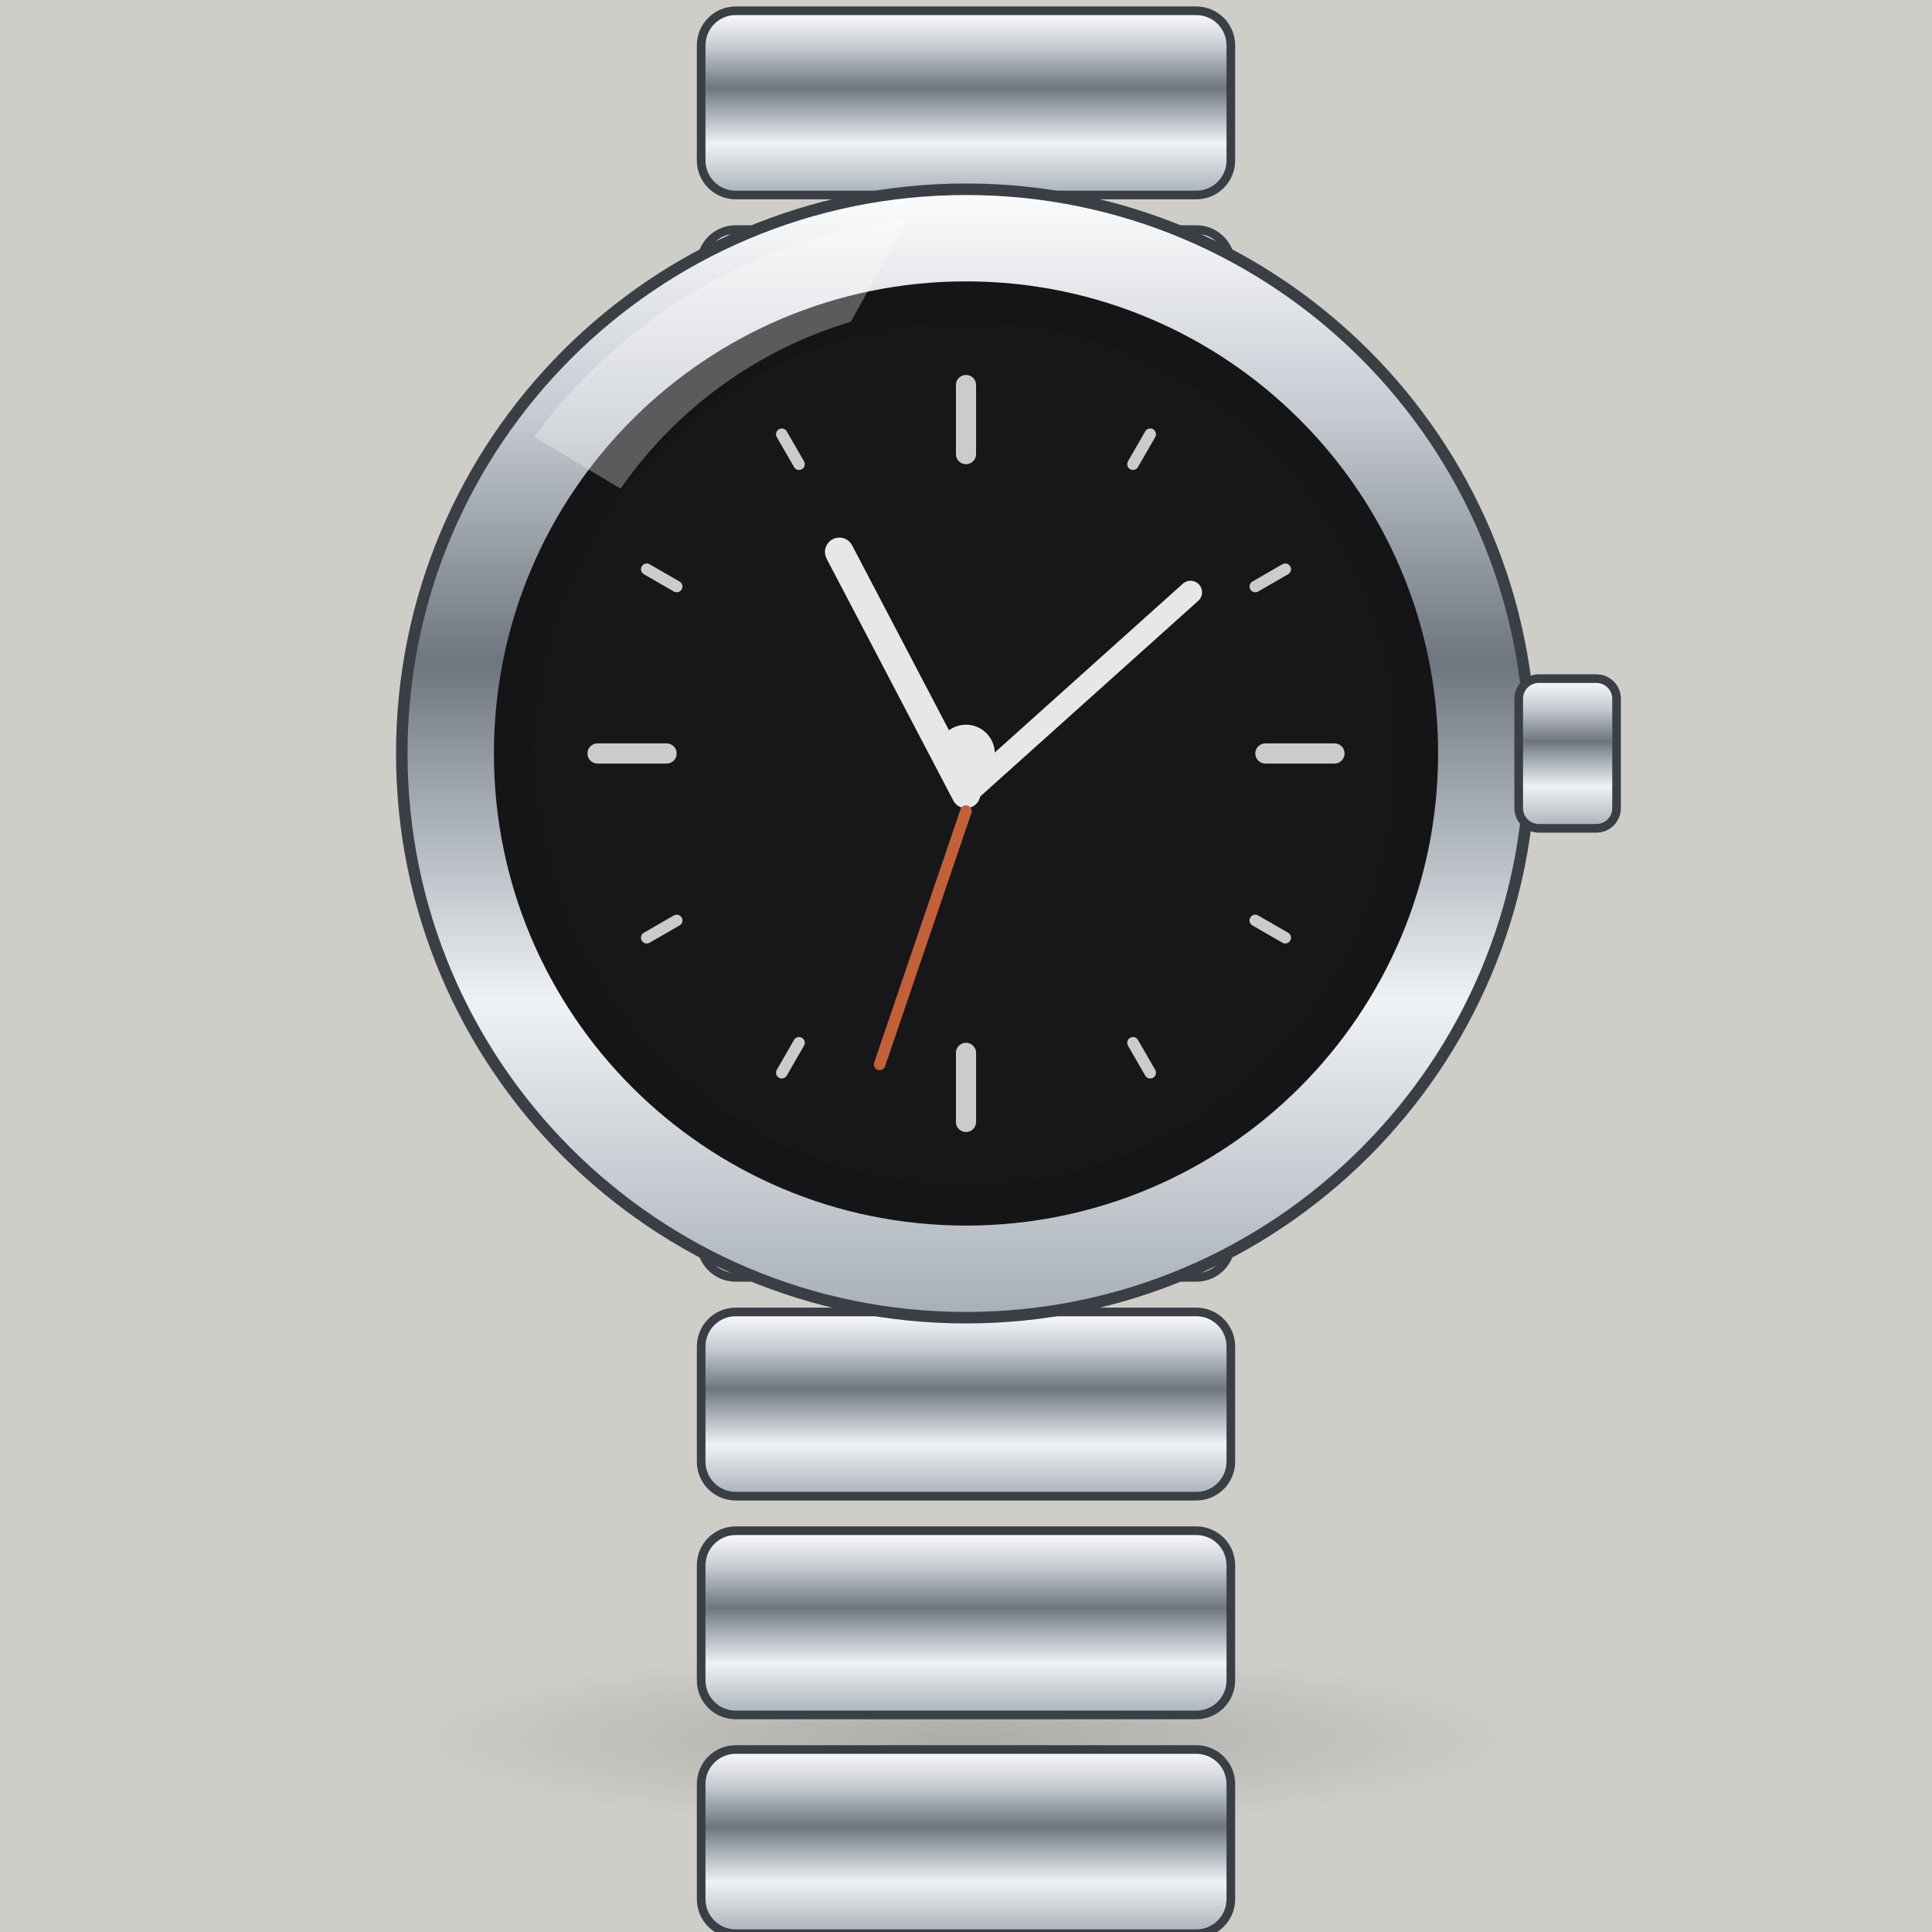
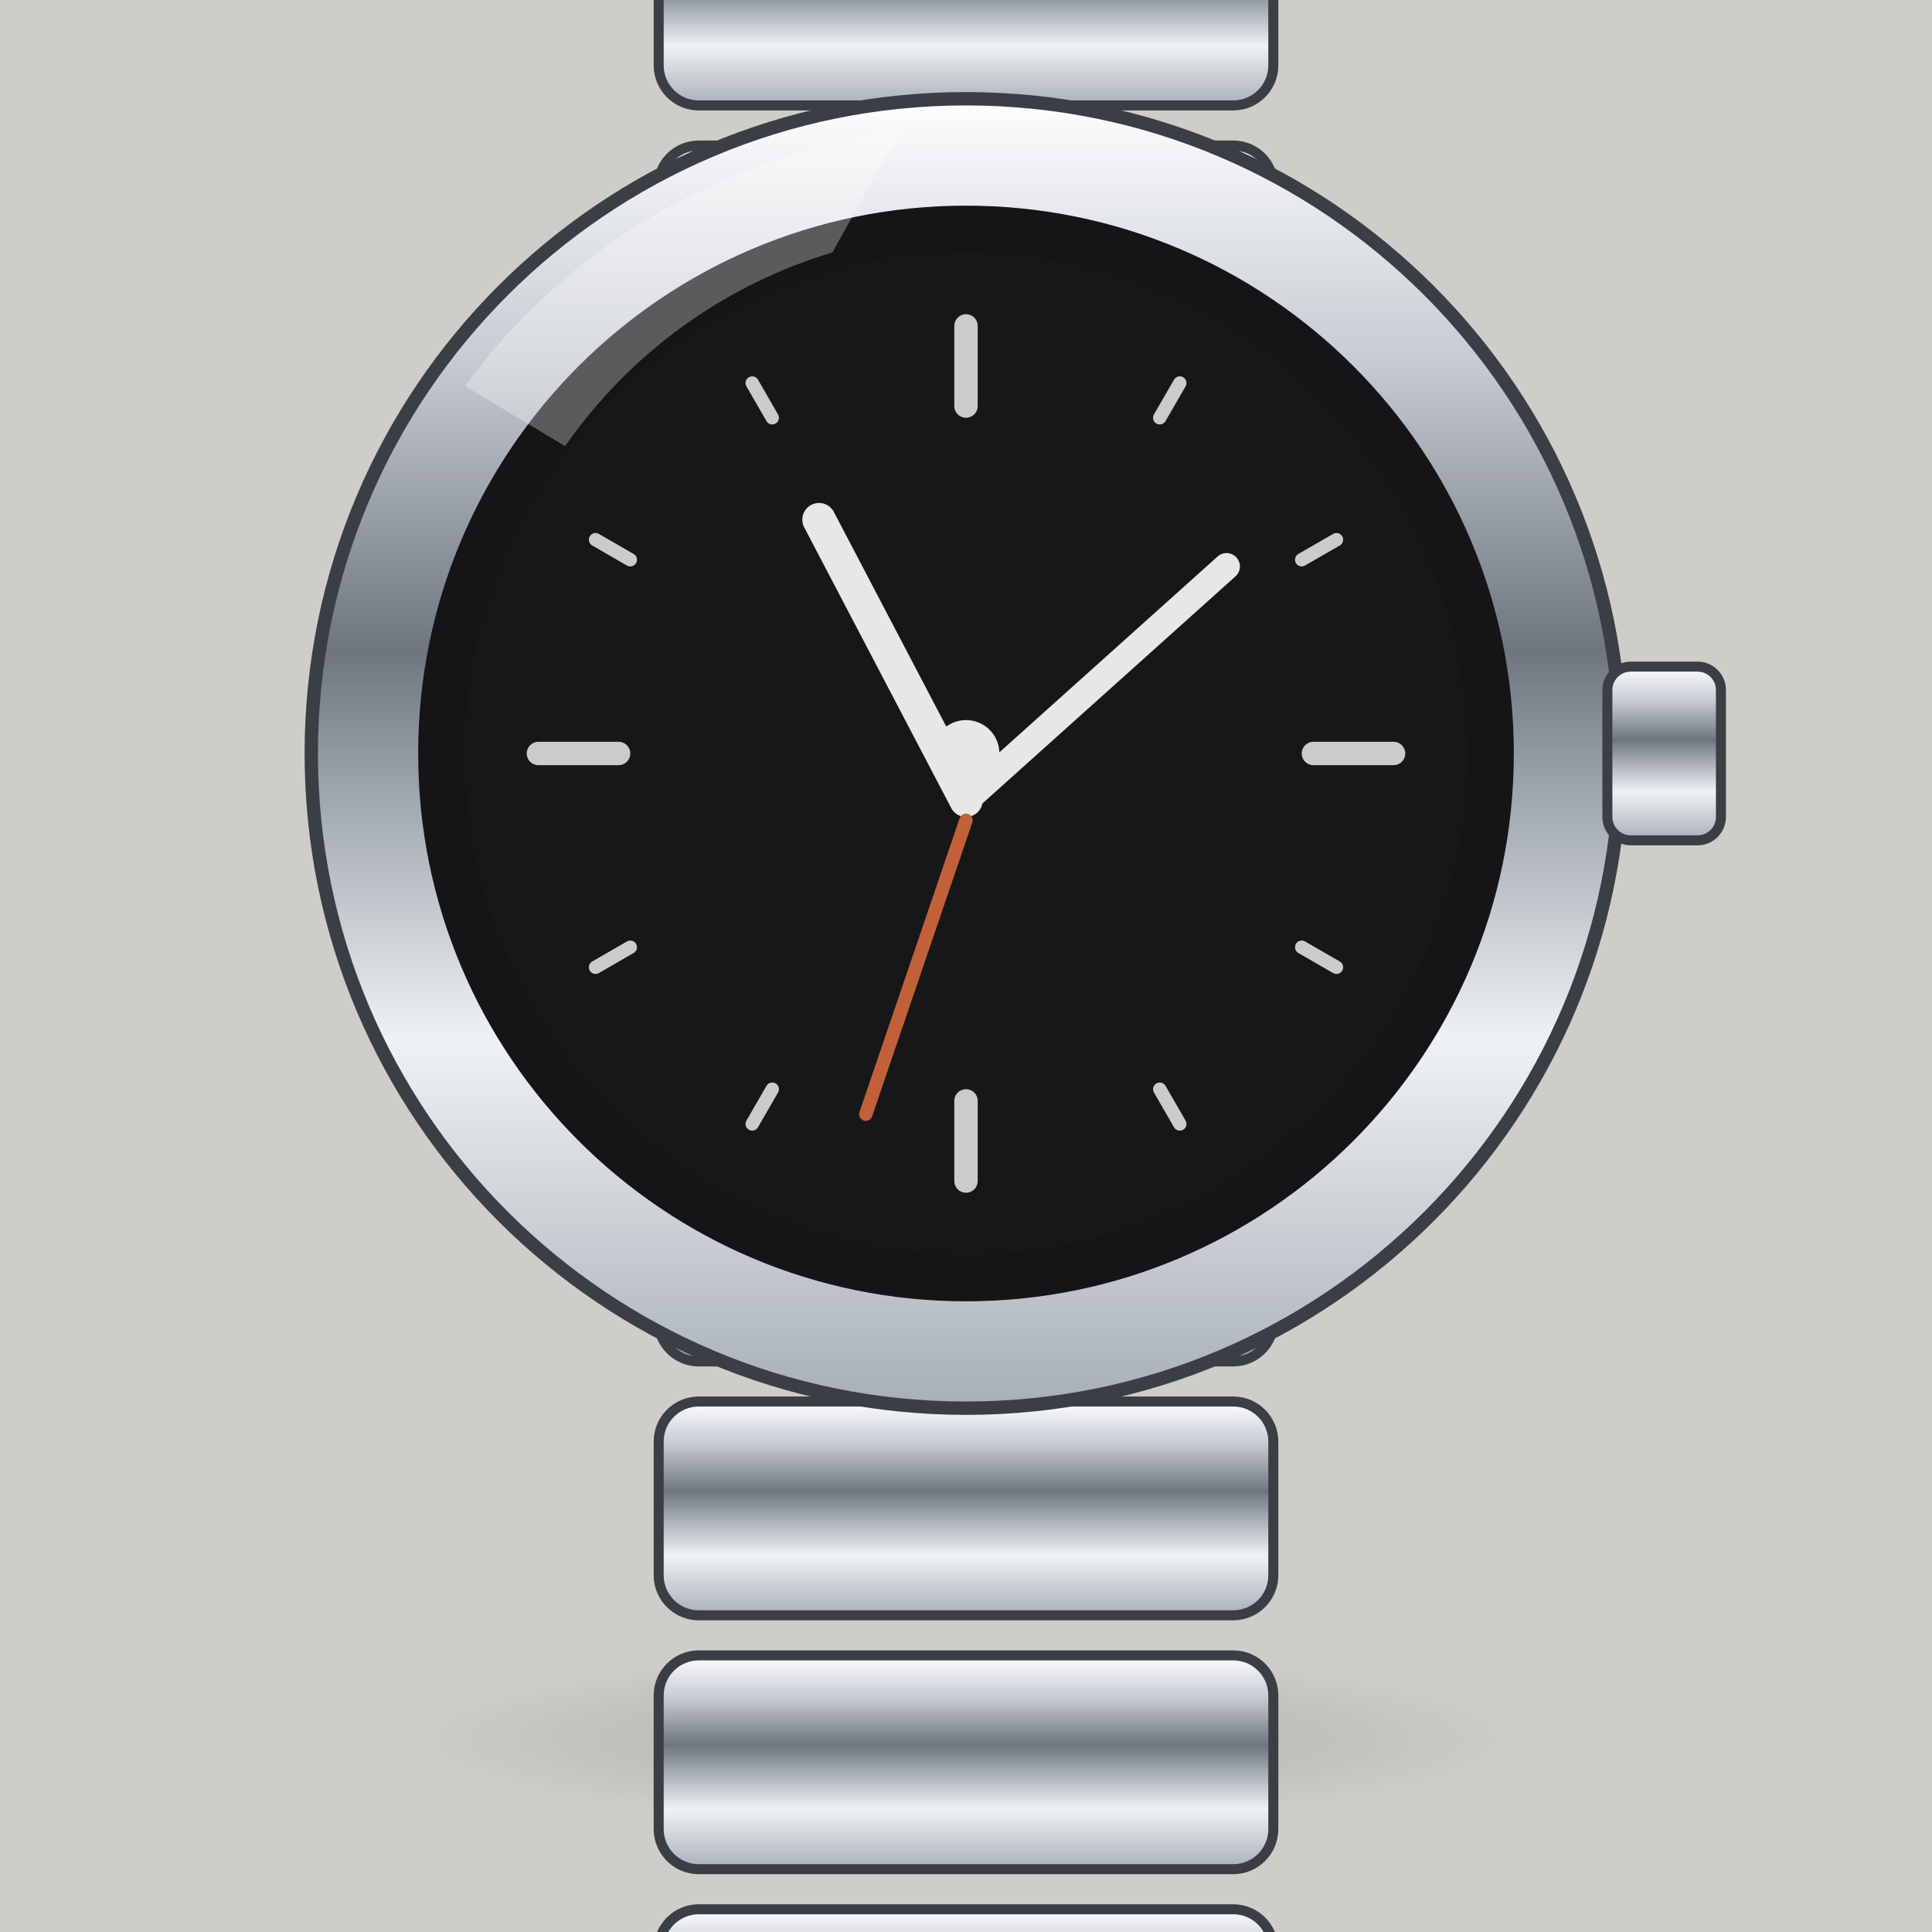
<svg xmlns="http://www.w3.org/2000/svg" viewBox="0 0 1000 1000" width="1000" height="1000" role="img" aria-label="Relógio de pulso com pulseira de aço">
  <defs>
-     <linearGradient id="vidro553" x1="0" y1="0" x2="1" y2="0">
+     <linearGradient id="vidro771" x1="0" y1="0" x2="1" y2="0">
      <stop offset="0" stop-color="#FFFFFF" stop-opacity=".55" />
      <stop offset="0.18" stop-color="#FFFFFF" stop-opacity=".1" />
      <stop offset="0.5" stop-color="#000000" stop-opacity=".08" />
      <stop offset="0.82" stop-color="#FFFFFF" stop-opacity=".22" />
      <stop offset="1" stop-color="#000000" stop-opacity=".12" />
    </linearGradient>
-     <linearGradient id="aco553" x1="0" y1="0" x2="0" y2="1">
+     <linearGradient id="aco771" x1="0" y1="0" x2="0" y2="1">
      <stop offset="0" stop-color="#FDFDFE" />
      <stop offset="0.2" stop-color="#C6CBD2" />
      <stop offset="0.42" stop-color="#6E757E" />
      <stop offset="0.52" stop-color="#9AA1A9" />
      <stop offset="0.72" stop-color="#EFF2F5" />
      <stop offset="1" stop-color="#A8AFB7" />
    </linearGradient>
-     <radialGradient id="chao553" cx="50%" cy="50%" r="50%">
+     <radialGradient id="chao771" cx="50%" cy="50%" r="50%">
      <stop offset="0" stop-color="#000000" stop-opacity=".16" />
      <stop offset="1" stop-color="#000000" stop-opacity="0" />
    </radialGradient>
-     <filter id="borra553" x="-30%" y="-30%" width="160%" height="160%">
+     <filter id="borra771" x="-30%" y="-30%" width="160%" height="160%">
      <feGaussianBlur stdDeviation="16" />
    </filter>
  </defs>
  <rect width="1000" height="1000" fill="#CFCDC8" />
-   <ellipse cx="500" cy="900" rx="300" ry="45" fill="url(#chao553)" />
-   <g transform="translate(500 390) scale(1.490)">
+   <ellipse cx="500" cy="900" rx="300" ry="45" fill="url(#chao771)" />
+   <g transform="translate(500 390) scale(1.729)">
    <g>
-       <rect x="-92" y="-182" width="184" height="64" rx="12" fill="url(#aco553)" stroke="#3A3F45" stroke-width="3" />
-       <rect x="-92" y="-258" width="184" height="64" rx="12" fill="url(#aco553)" stroke="#3A3F45" stroke-width="3" />
-       <rect x="-92" y="-334" width="184" height="64" rx="12" fill="url(#aco553)" stroke="#3A3F45" stroke-width="3" />
-       <rect x="-92" y="-410" width="184" height="64" rx="12" fill="url(#aco553)" stroke="#3A3F45" stroke-width="3" />
-       <rect x="-92" y="118" width="184" height="64" rx="12" fill="url(#aco553)" stroke="#3A3F45" stroke-width="3" />
-       <rect x="-92" y="194" width="184" height="64" rx="12" fill="url(#aco553)" stroke="#3A3F45" stroke-width="3" />
-       <rect x="-92" y="270" width="184" height="64" rx="12" fill="url(#aco553)" stroke="#3A3F45" stroke-width="3" />
-       <rect x="-92" y="346" width="184" height="64" rx="12" fill="url(#aco553)" stroke="#3A3F45" stroke-width="3" />
-       <circle r="196" fill="url(#aco553)" />
+       <rect x="-92" y="-182" width="184" height="64" rx="12" fill="url(#aco771)" stroke="#3A3F45" stroke-width="3" />
+       <rect x="-92" y="-258" width="184" height="64" rx="12" fill="url(#aco771)" stroke="#3A3F45" stroke-width="3" />
+       <rect x="-92" y="-334" width="184" height="64" rx="12" fill="url(#aco771)" stroke="#3A3F45" stroke-width="3" />
+       <rect x="-92" y="-410" width="184" height="64" rx="12" fill="url(#aco771)" stroke="#3A3F45" stroke-width="3" />
+       <rect x="-92" y="118" width="184" height="64" rx="12" fill="url(#aco771)" stroke="#3A3F45" stroke-width="3" />
+       <rect x="-92" y="194" width="184" height="64" rx="12" fill="url(#aco771)" stroke="#3A3F45" stroke-width="3" />
+       <rect x="-92" y="270" width="184" height="64" rx="12" fill="url(#aco771)" stroke="#3A3F45" stroke-width="3" />
+       <rect x="-92" y="346" width="184" height="64" rx="12" fill="url(#aco771)" stroke="#3A3F45" stroke-width="3" />
+       <circle r="196" fill="url(#aco771)" />
      <circle r="196" fill="none" stroke="#3A3F45" stroke-width="4" />
      <circle r="164" fill="#151518" />
      <circle r="150" fill="#17171A" />
      <line x1="0.0" y1="-128.0" x2="0.0" y2="-104.0" stroke="#CBCBCC" stroke-width="7" stroke-linecap="round" />
      <line x1="64.0" y1="-110.9" x2="58.0" y2="-100.5" stroke="#CBCBCC" stroke-width="4" stroke-linecap="round" />
      <line x1="110.9" y1="-64.0" x2="100.5" y2="-58.0" stroke="#CBCBCC" stroke-width="4" stroke-linecap="round" />
      <line x1="128.0" y1="0.0" x2="104.0" y2="0.0" stroke="#CBCBCC" stroke-width="7" stroke-linecap="round" />
      <line x1="110.9" y1="64.0" x2="100.5" y2="58.0" stroke="#CBCBCC" stroke-width="4" stroke-linecap="round" />
      <line x1="64.0" y1="110.9" x2="58.0" y2="100.5" stroke="#CBCBCC" stroke-width="4" stroke-linecap="round" />
      <line x1="0.0" y1="128.0" x2="0.0" y2="104.0" stroke="#CBCBCC" stroke-width="7" stroke-linecap="round" />
      <line x1="-64.0" y1="110.9" x2="-58.0" y2="100.5" stroke="#CBCBCC" stroke-width="4" stroke-linecap="round" />
      <line x1="-110.9" y1="64.0" x2="-100.5" y2="58.0" stroke="#CBCBCC" stroke-width="4" stroke-linecap="round" />
      <line x1="-128.0" y1="0.0" x2="-104.0" y2="0.0" stroke="#CBCBCC" stroke-width="7" stroke-linecap="round" />
      <line x1="-110.9" y1="-64.0" x2="-100.5" y2="-58.0" stroke="#CBCBCC" stroke-width="4" stroke-linecap="round" />
      <line x1="-64.0" y1="-110.9" x2="-58.0" y2="-100.5" stroke="#CBCBCC" stroke-width="4" stroke-linecap="round" />
      <line x1="0" y1="14" x2="-44" y2="-70" stroke="#E7E7E8" stroke-width="10" stroke-linecap="round" />
      <line x1="0" y1="14" x2="78" y2="-56" stroke="#E7E7E8" stroke-width="8" stroke-linecap="round" />
      <line x1="0" y1="20" x2="-30" y2="108" stroke="#C2603A" stroke-width="4" stroke-linecap="round" />
      <circle r="10" fill="#E7E7E8" />
-       <rect x="192" y="-26" width="34" height="52" rx="7" fill="url(#aco553)" stroke="#3A3F45" stroke-width="3" />
+       <rect x="192" y="-26" width="34" height="52" rx="7" fill="url(#aco771)" stroke="#3A3F45" stroke-width="3" />
      <path d="M-150 -110 A190 190 0 0 1 -20 -186 L-40 -150 A150 150 0 0 0 -120 -92 Z" fill="#FFFFFF" opacity="0.3" />
    </g>
  </g>
</svg>
